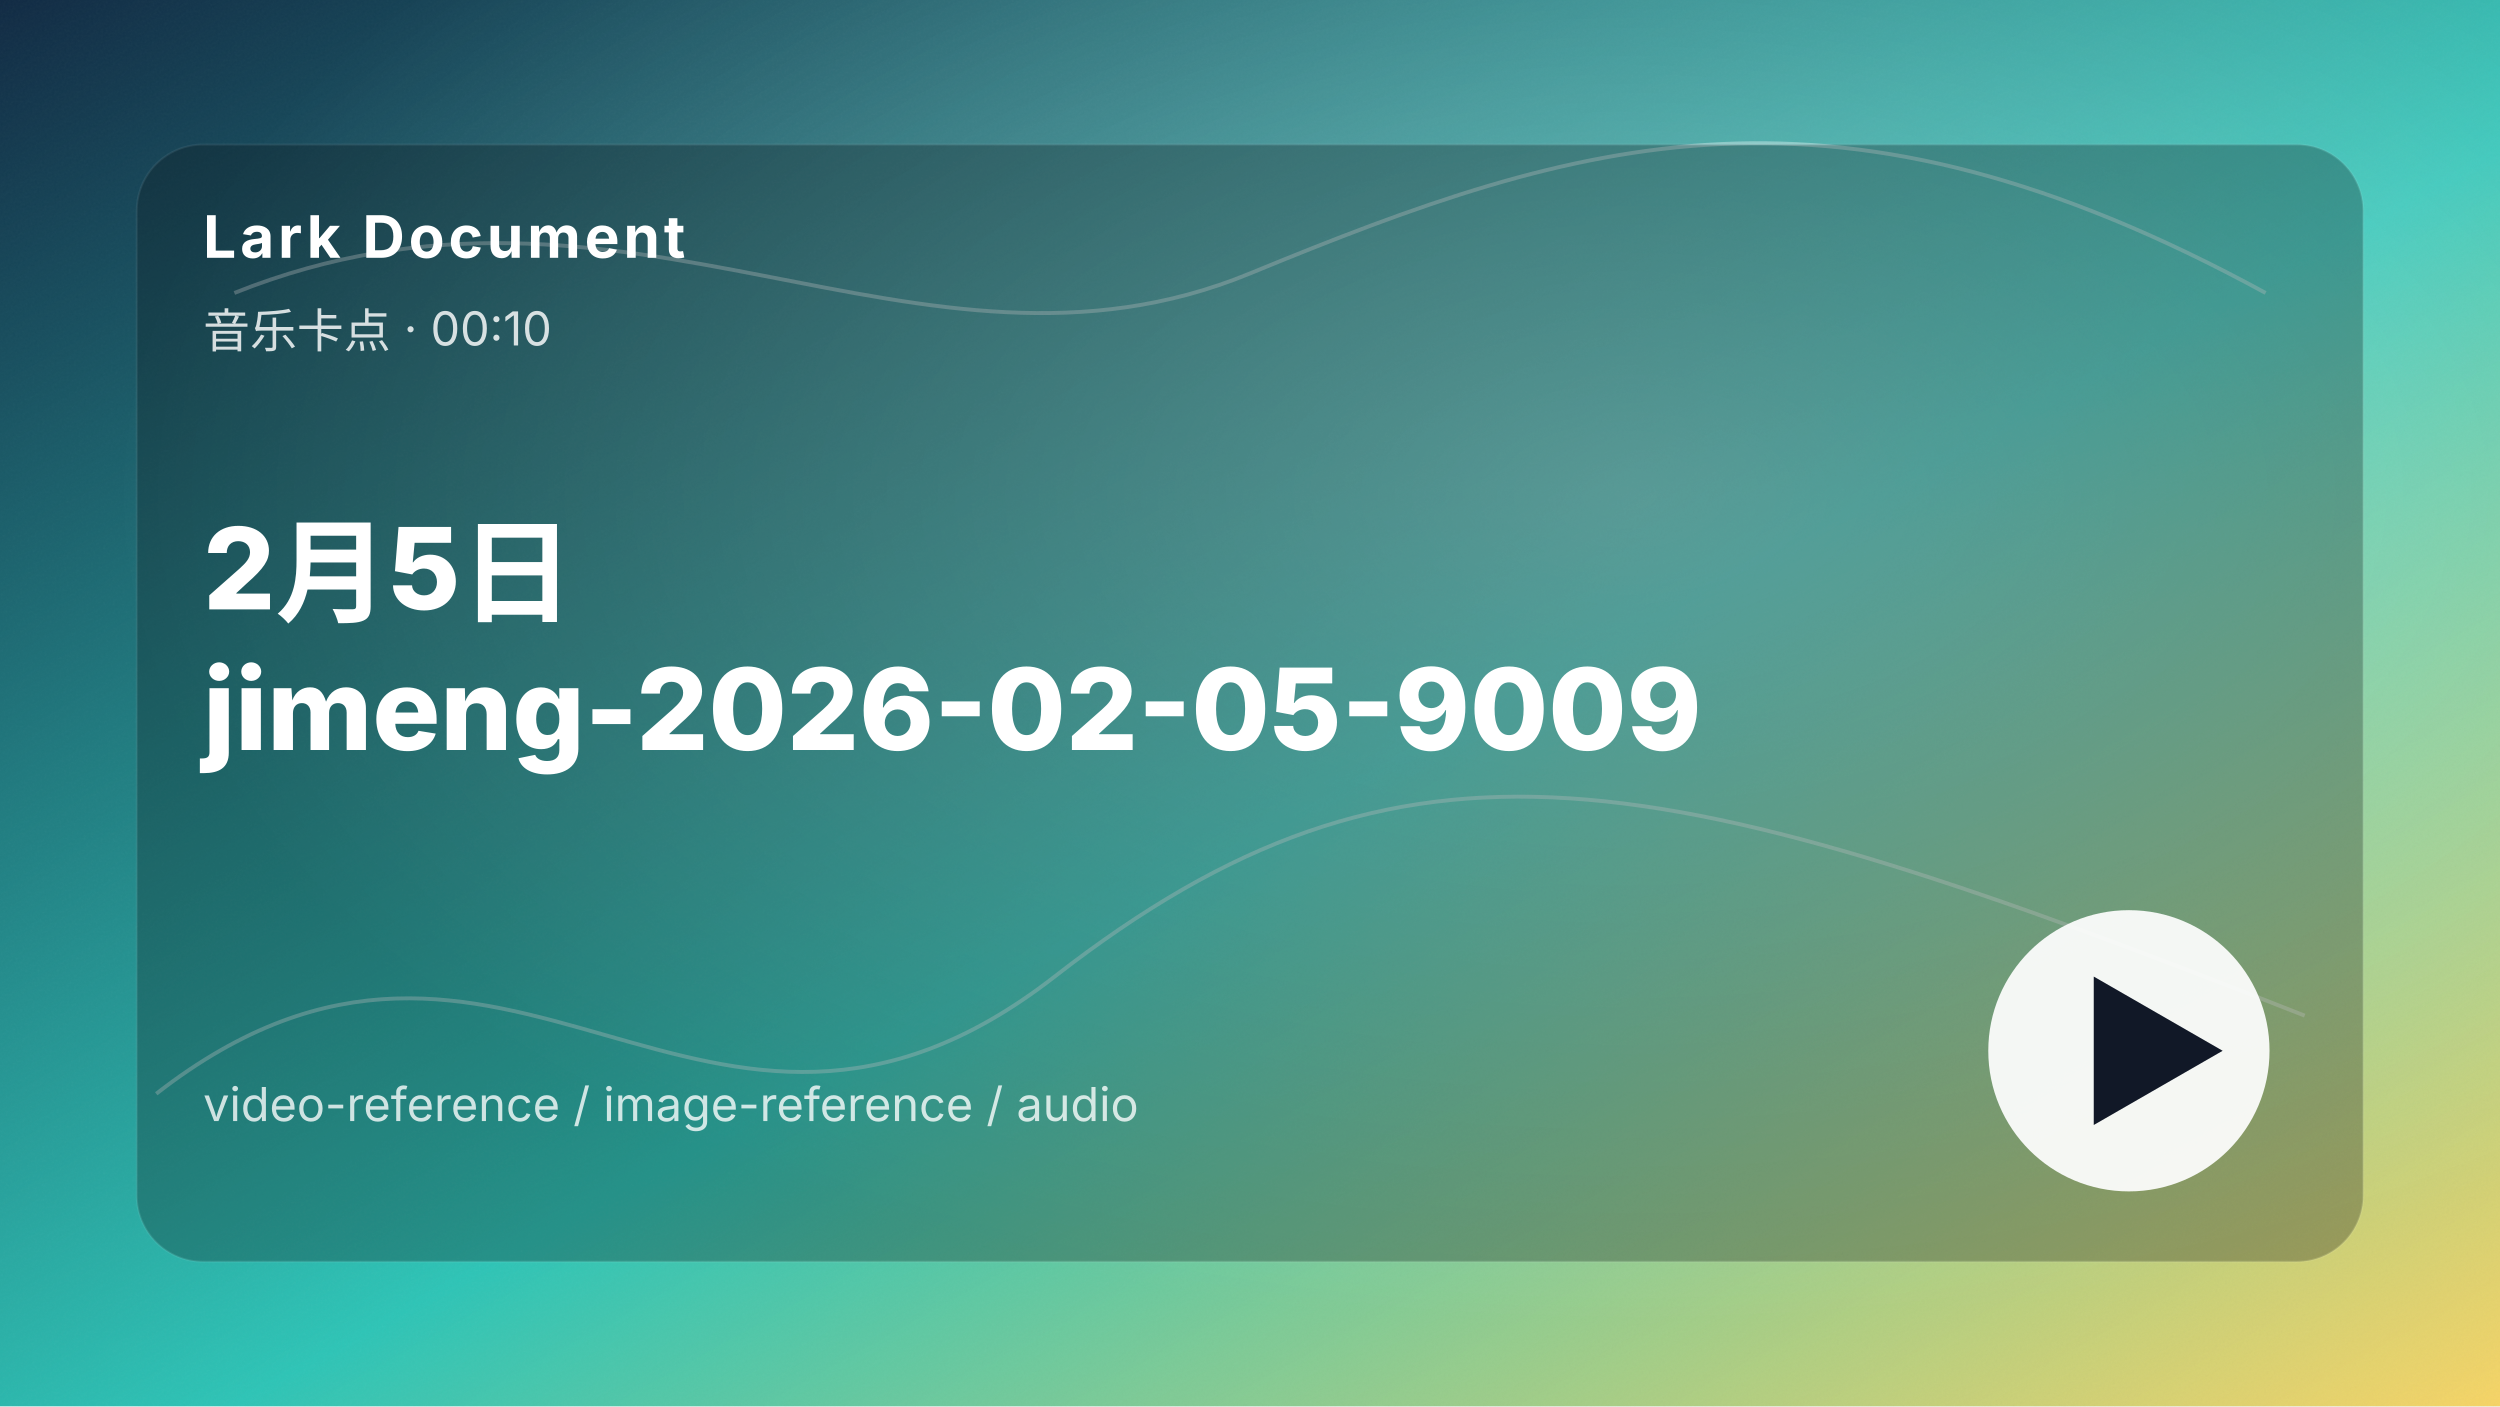
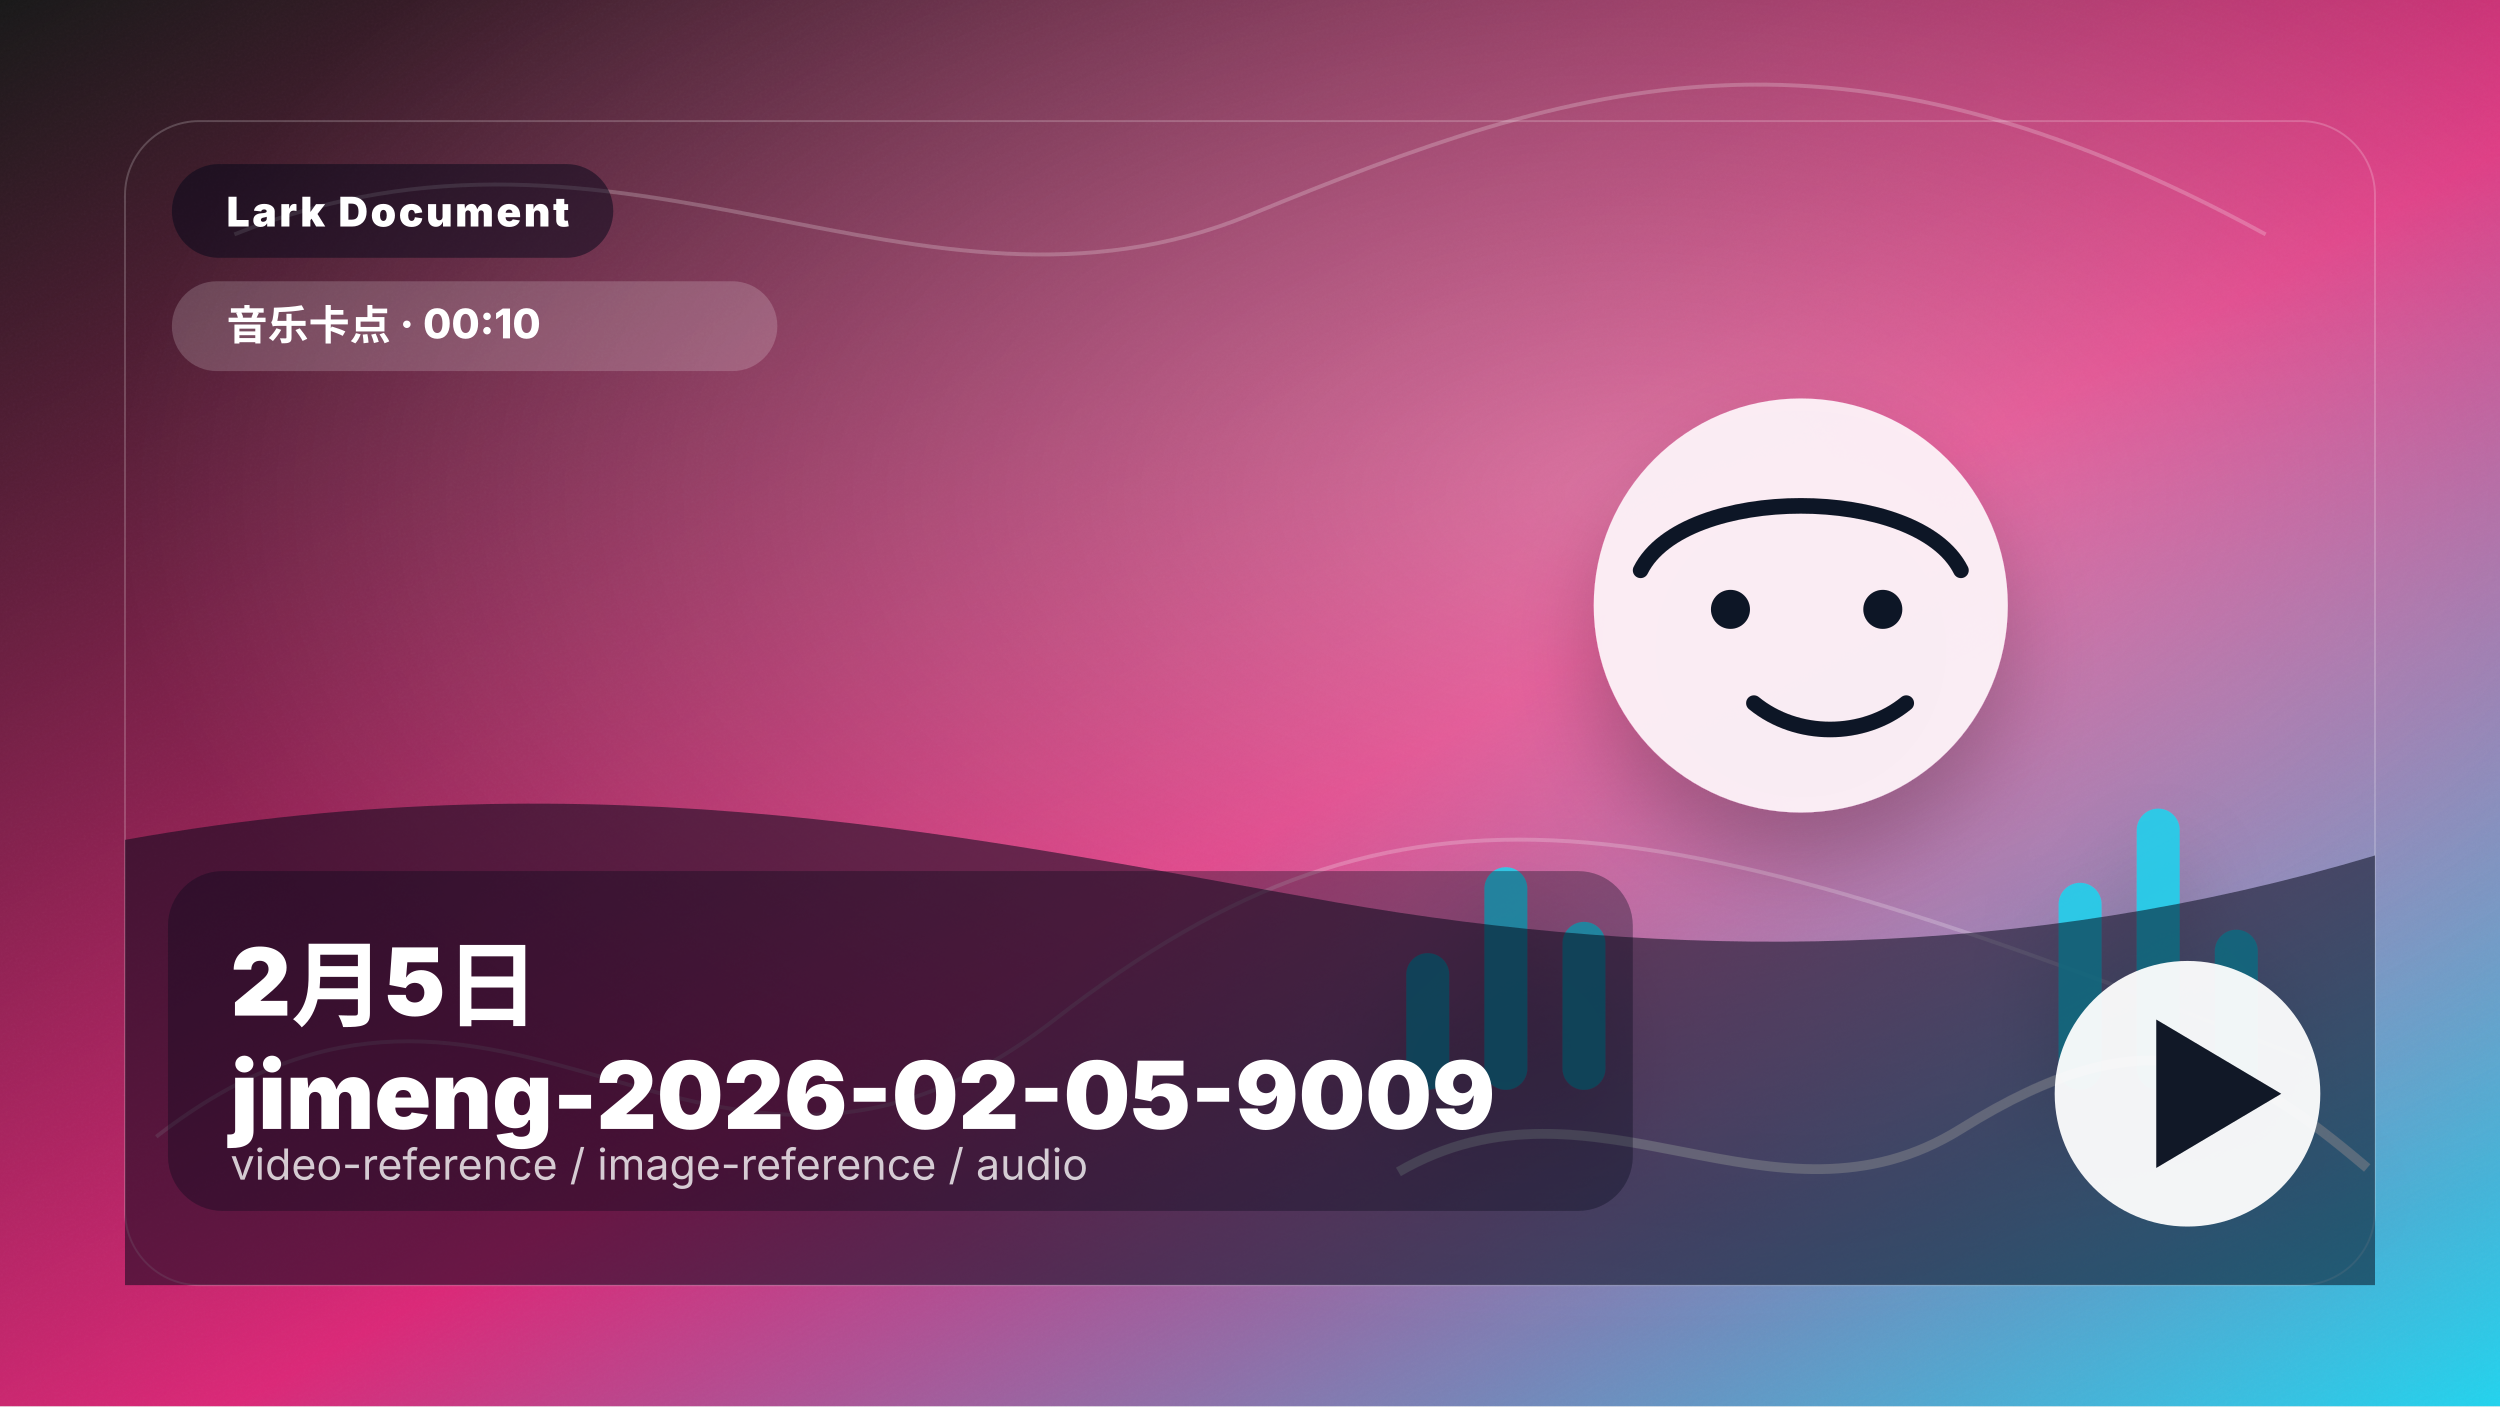
<svg xmlns="http://www.w3.org/2000/svg" width="1280" height="720" viewBox="0 0 1280 720" role="img" aria-label="2月5日 jimeng-2026-02-05-9009">
  <defs>
    <linearGradient id="bg" x1="0" y1="0" x2="1" y2="1">
-       <stop offset="0%" stop-color="#102a43" />
-       <stop offset="55%" stop-color="#2ec4b6" />
-       <stop offset="100%" stop-color="#f6d365" />
+       <stop offset="0%" stop-color="#171717" />
+       <stop offset="55%" stop-color="#db2777" />
+       <stop offset="100%" stop-color="#22d3ee" />
    </linearGradient>
    <radialGradient id="light" cx="65%" cy="35%" r="60%">
      <stop offset="0%" stop-color="#ffffff" stop-opacity="0.35" />
      <stop offset="100%" stop-color="#ffffff" stop-opacity="0" />
    </radialGradient>
    <filter id="grain">
      <feTurbulence type="fractalNoise" baseFrequency="0.8" numOctaves="2" stitchTiles="stitch" />
      <feColorMatrix type="saturate" values="0" />
      <feComponentTransfer>
        <feFuncA type="table" tableValues="0 0.12" />
      </feComponentTransfer>
    </filter>
+     <filter id="softShadow" x="-20%" y="-20%" width="140%" height="140%">
+       <feDropShadow dx="0" dy="24" stdDeviation="22" flood-color="#000000" flood-opacity="0.24" />
+     </filter>
  </defs>
  <rect width="1280" height="720" fill="url(#bg)" />
  <rect width="1280" height="720" fill="url(#light)" />
  <rect width="1280" height="720" filter="url(#grain)" opacity="0.32" />
-   <g opacity="0.34" fill="none" stroke="#fff" stroke-width="2">
-     <path d="M80 560 C260 420 360 640 540 500 S850 390 1180 520" />
-     <path d="M120 150 C320 70 470 210 640 140 S940 30 1160 150" />
+   <g opacity="0.22" fill="none" stroke="#fff" stroke-width="2">
+     <path d="M80 582 C260 442 360 662 540 522 S850 412 1180 542" />
+     <path d="M120 120 C320 40 470 180 640 110 S940 0 1160 120" />
  </g>
-   <rect x="70" y="74" width="1140" height="572" rx="34" fill="#0b0f12" opacity="0.28" stroke="#fff" stroke-opacity="0.24" />
-   <text x="104" y="132" fill="#ffffff" font-family="Inter, Arial, sans-serif" font-size="30" font-weight="700" letter-spacing="2">Lark Document</text>
-   <text x="104" y="178" fill="#ffffff" opacity="0.82" font-family="Inter, Arial, sans-serif" font-size="24">音乐卡点 · 00:10</text>
-   <text x="104" y="312" fill="#ffffff" font-family="Inter, Arial, sans-serif" font-size="58" font-weight="800">2月5日</text>
-   <text x="104" y="384" fill="#ffffff" font-family="Inter, Arial, sans-serif" font-size="58" font-weight="800">jimeng-2026-02-05-9009</text>
-   <text x="104" y="574" fill="#ffffff" opacity="0.78" font-family="Inter, Arial, sans-serif" font-size="24">video-reference / image-reference / audio</text>
-   <circle cx="1090" cy="538" r="72" fill="#ffffff" opacity="0.92" />
-   <path d="M1072 500 L1072 576 L1138 538 Z" fill="#111827" />
+   <g filter="url(#softShadow)">
+     <g transform="translate(672 122)">
+       <circle cx="250" cy="188" r="106" fill="#fdf2f8" opacity="0.95" />
+       <path d="M168 170 C190 126 310 126 332 170" fill="none" stroke="#111827" stroke-width="8" stroke-linecap="round" />
+       <circle cx="214" cy="190" r="10" fill="#111827" />
+       <circle cx="292" cy="190" r="10" fill="#111827" />
+       <path d="M226 238 C248 256 282 256 304 238" fill="none" stroke="#111827" stroke-width="8" stroke-linecap="round" />
+       <g fill="#22d3ee" opacity="0.86">
+         <rect x="48" y="366" width="22" height="70" rx="11" />
+         <rect x="88" y="322" width="22" height="114" rx="11" />
+         <rect x="128" y="350" width="22" height="86" rx="11" />
+         <rect x="382" y="330" width="22" height="106" rx="11" />
+         <rect x="422" y="292" width="22" height="144" rx="11" />
+         <rect x="462" y="354" width="22" height="82" rx="11" />
+       </g>
+       <path d="M44 478 C144 420 236 516 332 456 S474 420 540 476" fill="none" stroke="#fff" stroke-width="5" opacity="0.58" />
+     </g>
+   </g>
+   <rect x="64" y="62" width="1152" height="596" rx="38" fill="none" stroke="#fff" stroke-opacity="0.2" />
+   <rect x="88" y="84" width="226" height="48" rx="24" fill="#020617" opacity="0.5" />
+   <text x="116" y="116" fill="#ffffff" font-family="Inter, Arial, sans-serif" font-size="21" font-weight="850" letter-spacing="1.3">Lark Document</text>
+   <rect x="88" y="144" width="310" height="46" rx="23" fill="#ffffff" opacity="0.18" />
+   <text x="116" y="174" fill="#ffffff" font-family="Inter, Arial, sans-serif" font-size="21" font-weight="760">音乐卡点 · 00:10</text>
+   <path d="M64 430 C310 386 502 430 684 462 C856 492 1036 492 1216 438 V658 H64 Z" fill="#020617" opacity="0.52" />
+   <rect x="86" y="446" width="750" height="174" rx="28" fill="#020617" opacity="0.34" />
+   <text x="118" y="520" fill="#ffffff" font-family="Inter, Arial, sans-serif" font-size="48" font-weight="850">2月5日</text>
+   <text x="118" y="578" fill="#ffffff" font-family="Inter, Arial, sans-serif" font-size="48" font-weight="850">jimeng-2026-02-05-9009</text>
+   <text x="118" y="604" fill="#ffffff" opacity="0.78" font-family="Inter, Arial, sans-serif" font-size="22">video-reference / image-reference / audio</text>
+   <circle cx="1120" cy="560" r="68" fill="#ffffff" opacity="0.94" />
+   <path d="M1104 522 L1104 598 L1168 560 Z" fill="#111827" />
</svg>
